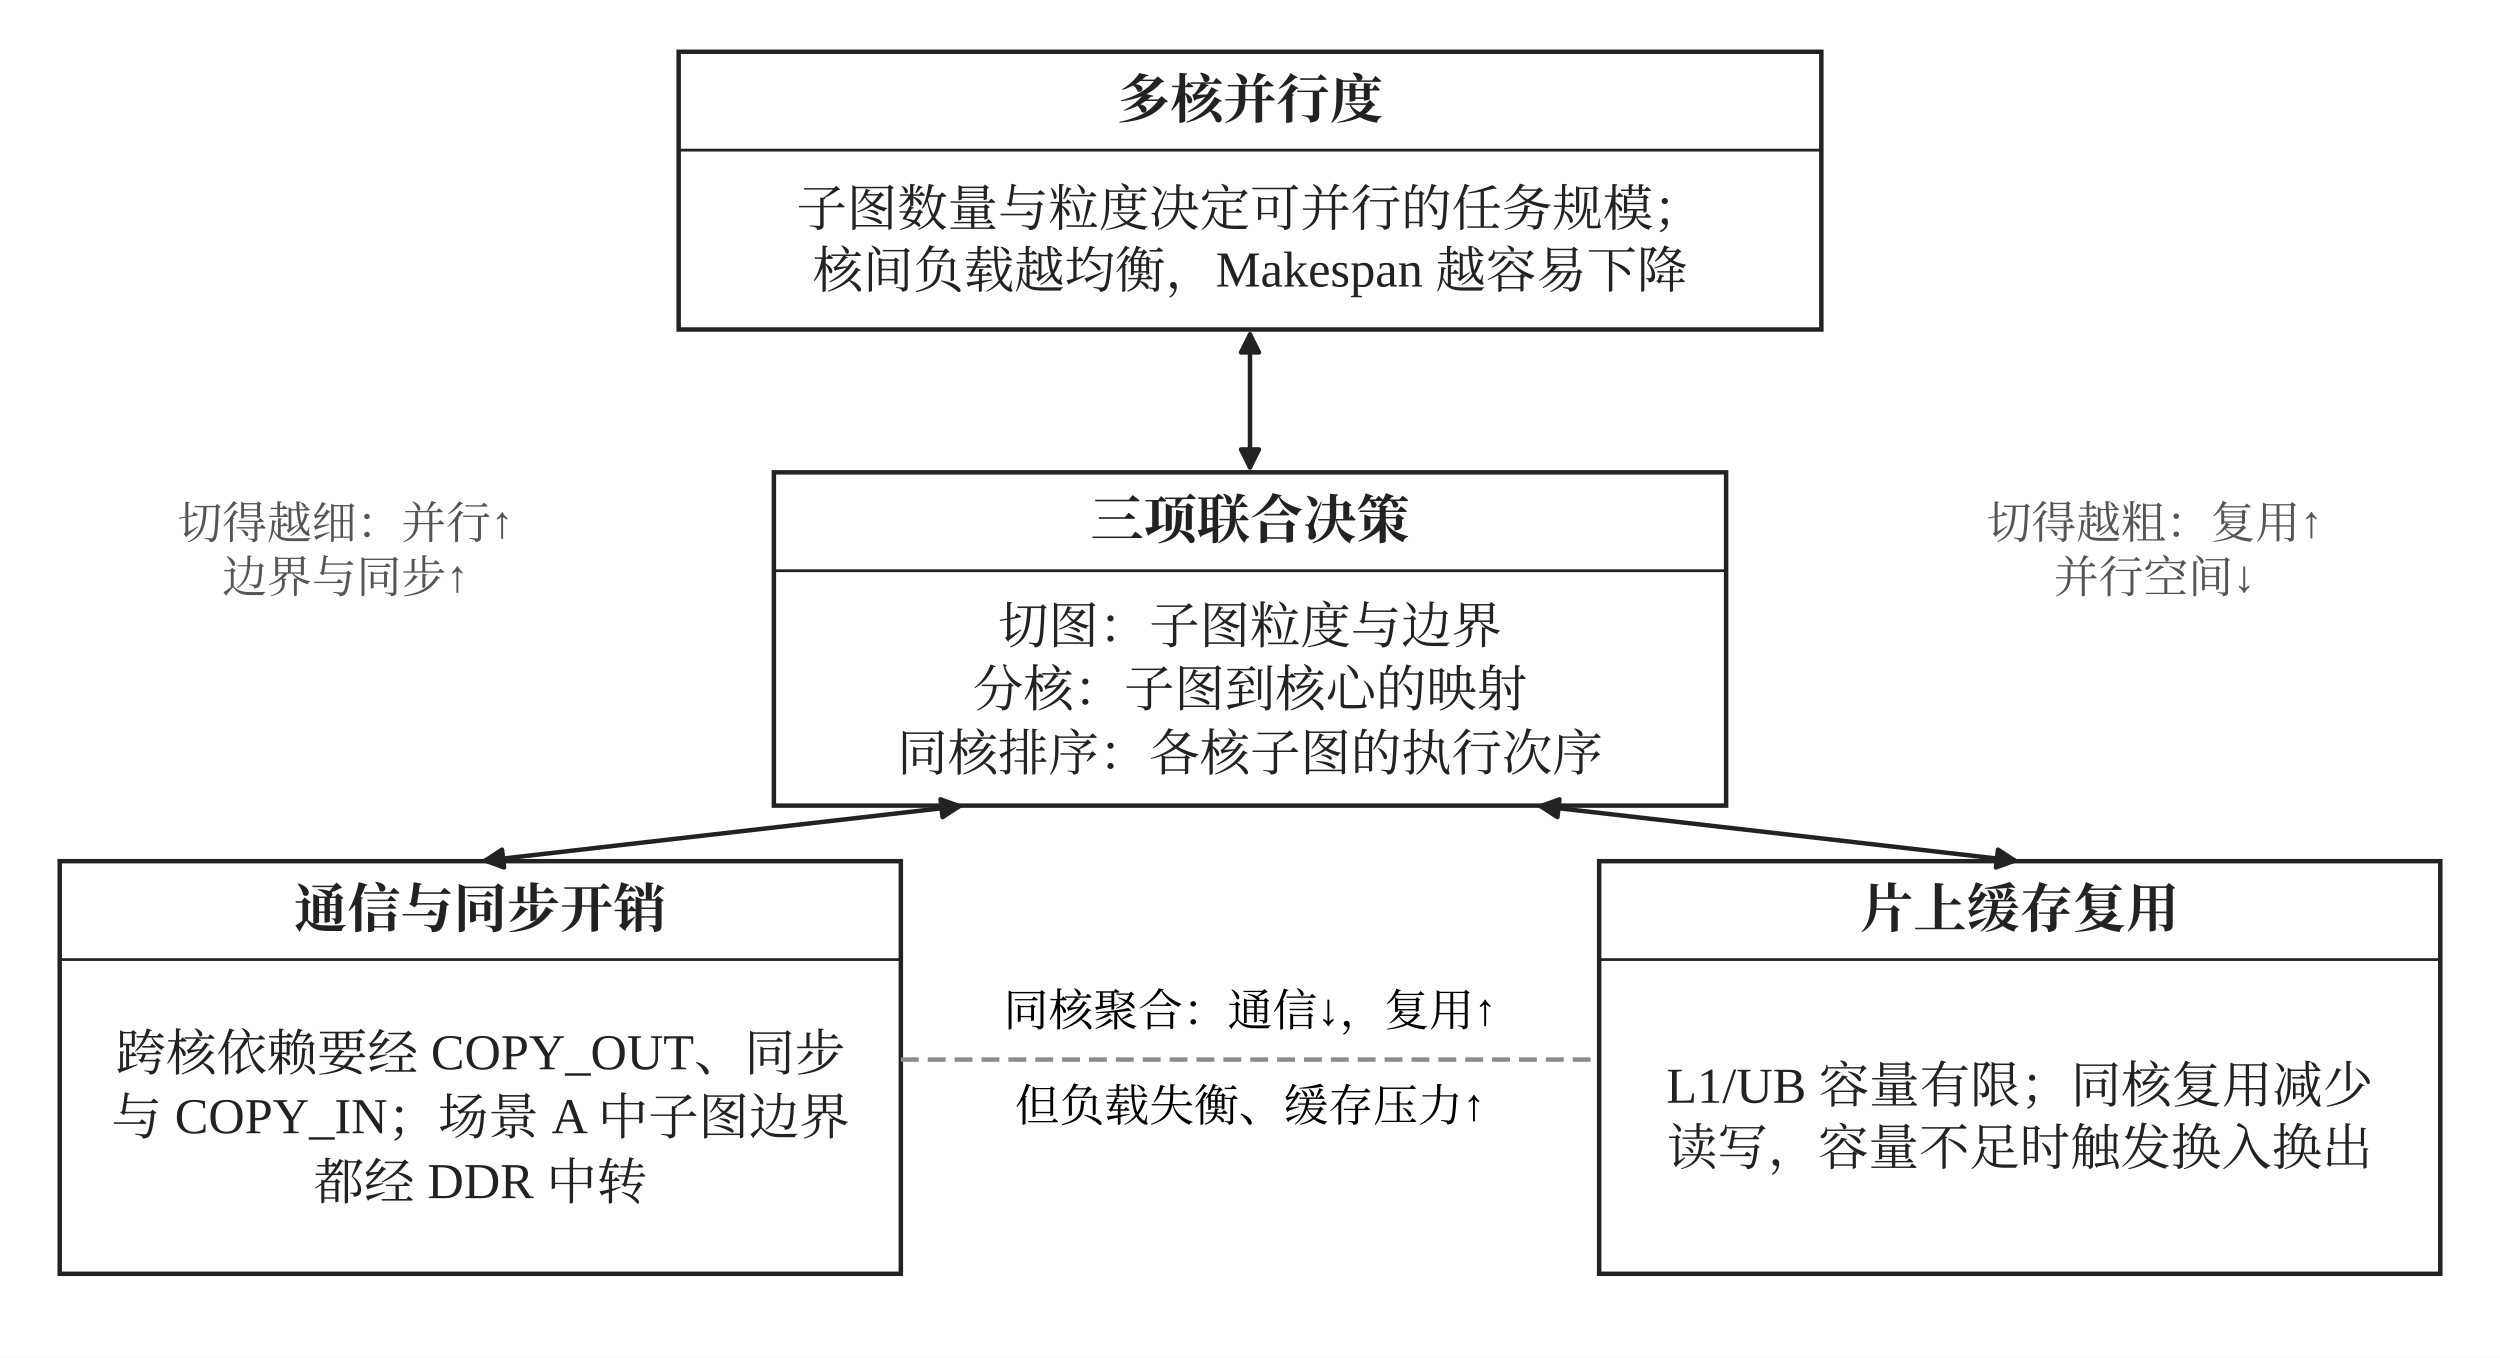
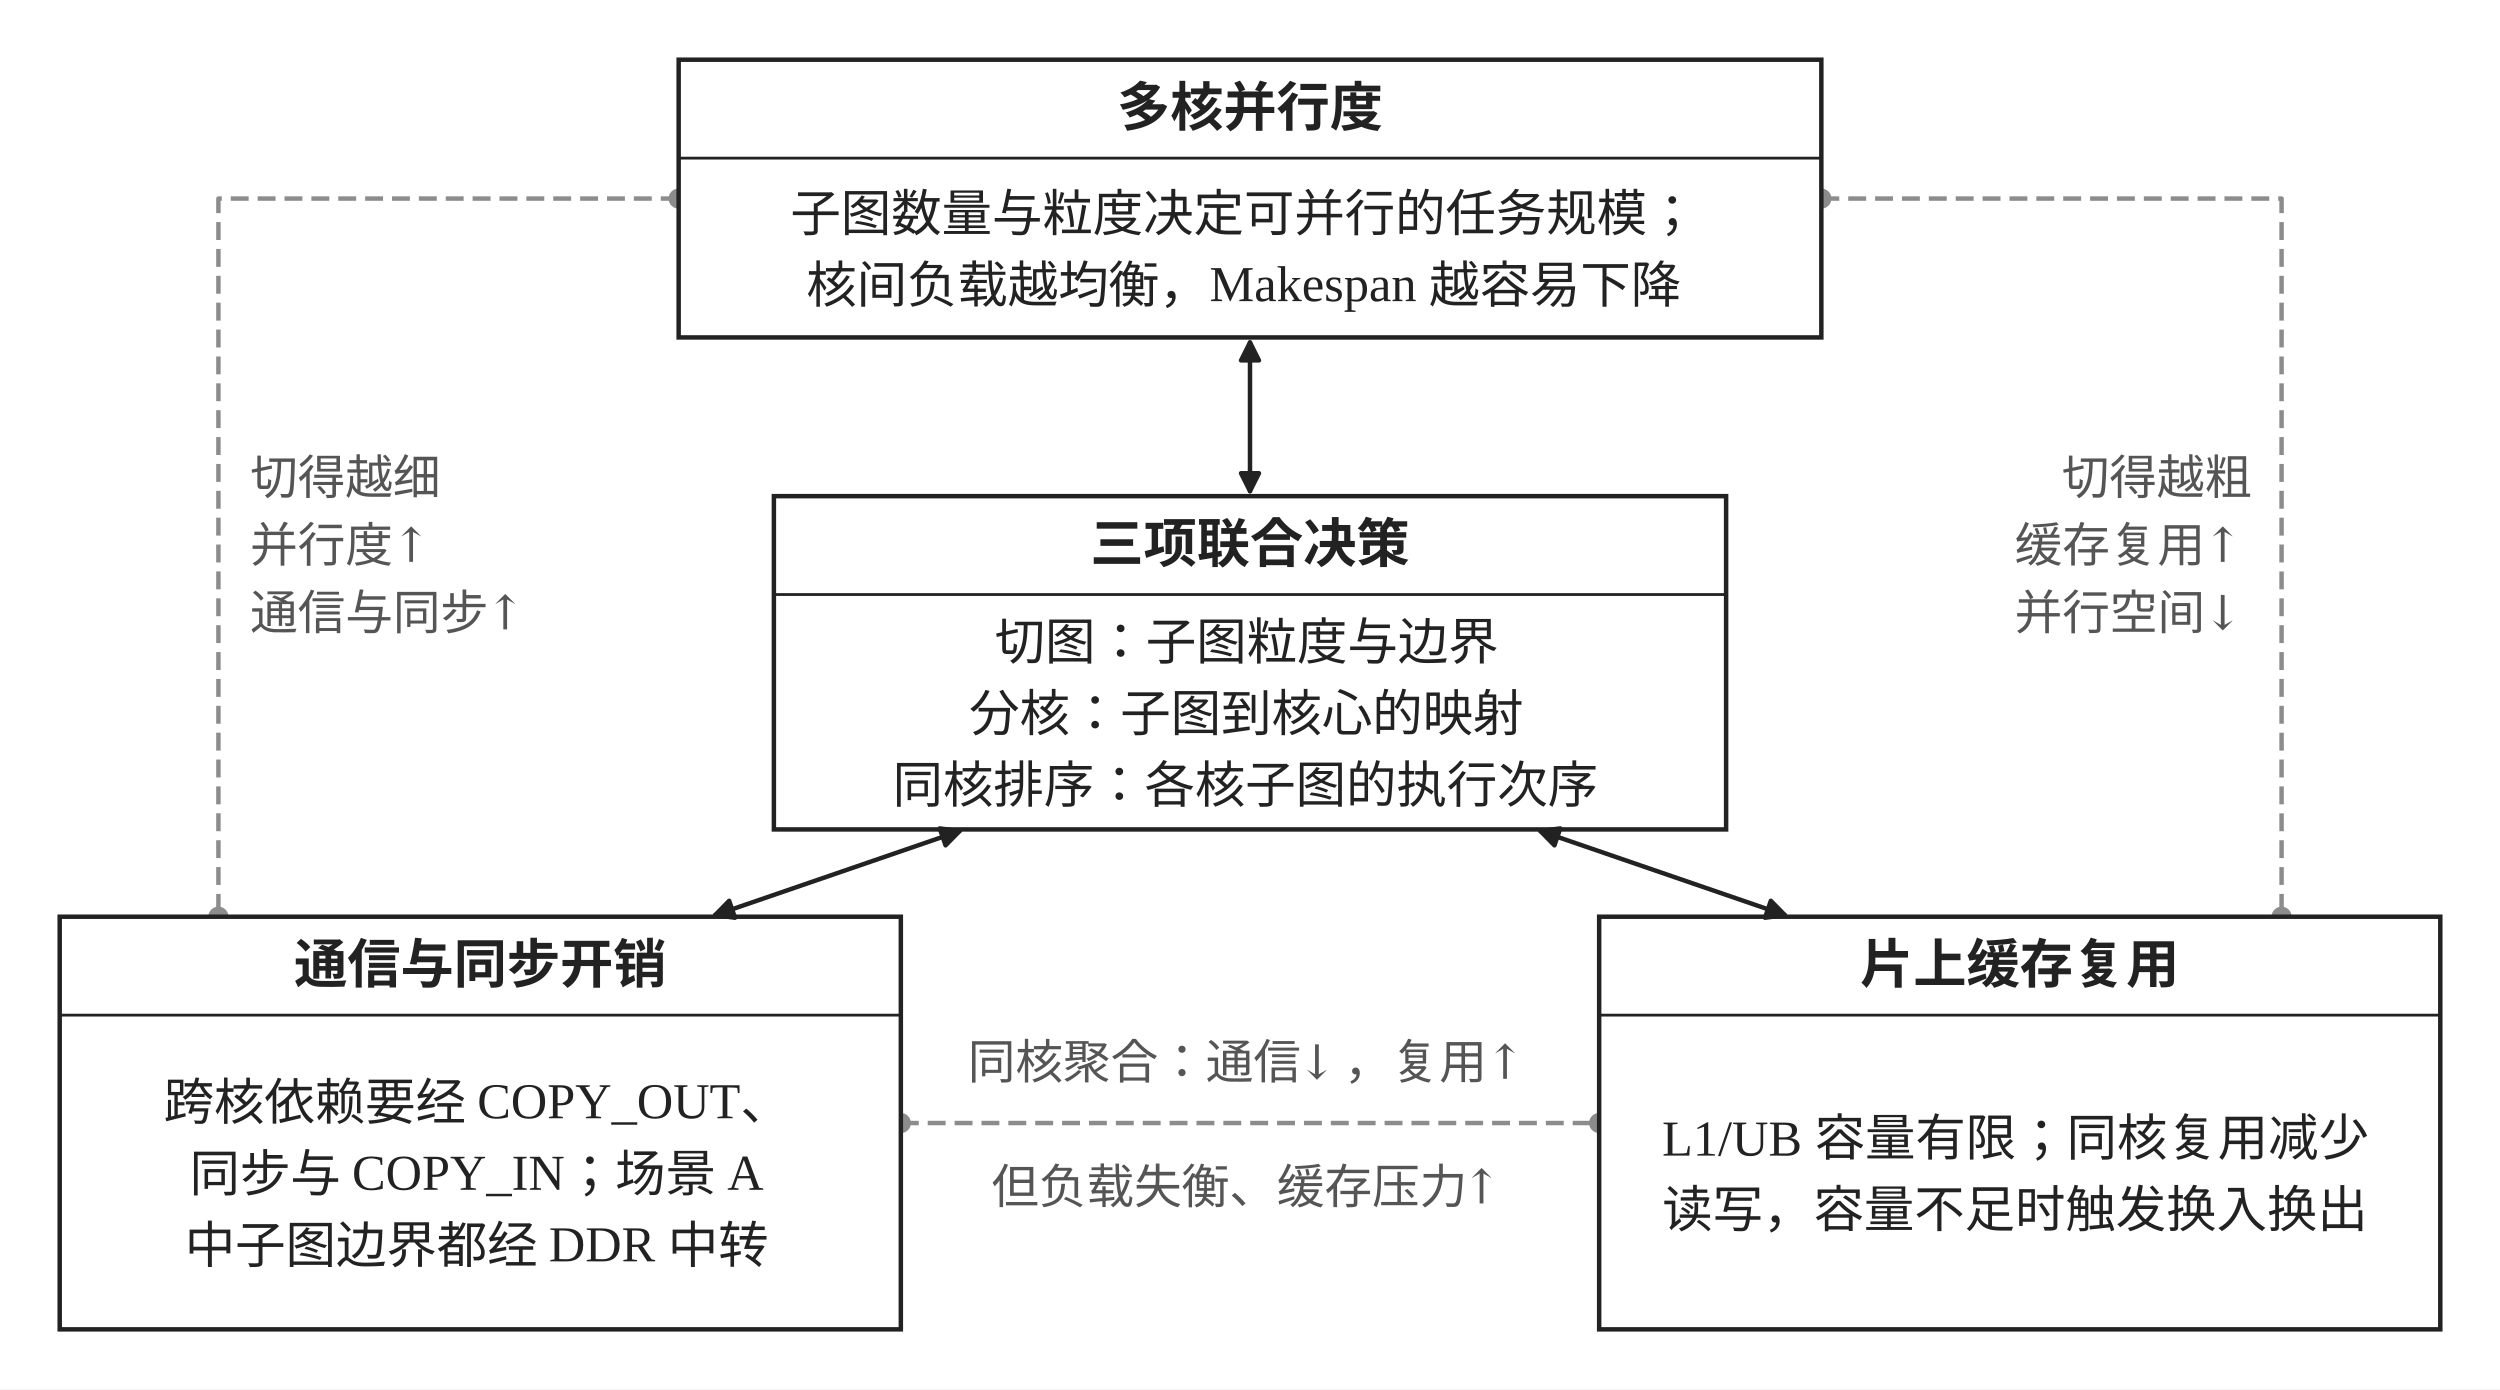
- <svg xmlns="http://www.w3.org/2000/svg" width="446.525pt" height="242.43pt" viewBox="0 0 446.525 242.43" version="1.1">
+ <svg xmlns="http://www.w3.org/2000/svg" xmlns:xlink="http://www.w3.org/1999/xlink" width="446.525pt" height="248.1pt" viewBox="0 0 446.525 248.1" version="1.1">
  <defs>
    <style type="text/css">*{stroke-linejoin: round; stroke-linecap: butt}</style>
  </defs>
  <g id="figure_1">
    <g id="patch_1">
-       <path d="M 0 242.43  L 446.525 242.43  L 446.525 0  L 0 0  z " style="fill: #ffffff" />
+       <path d="M 0 248.1  L 446.525 248.1  L 446.525 0  L 0 0  z " style="fill: #ffffff" />
    </g>
    <g id="axes_1">
+       <g id="line2d_1">
+         <path d="M 121.215 35.467  L 39.01 35.467  L 39.01 163.735  " clip-path="url(#p651a01e31e)" style="fill: none; stroke-dasharray: 3.2,1.6; stroke-dashoffset: 0; stroke: #8c8c8c; stroke-width: 0.8" />
+       </g>
+       <g id="line2d_2">
+         <path d="M 325.31 35.467  L 407.514 35.467  L 407.514 163.735  " clip-path="url(#p651a01e31e)" style="fill: none; stroke-dasharray: 3.2,1.6; stroke-dashoffset: 0; stroke: #8c8c8c; stroke-width: 0.8" />
+       </g>
+       <g id="line2d_3">
+         <path d="M 160.9 200.585  L 285.625 200.585  " clip-path="url(#p651a01e31e)" style="fill: none; stroke-dasharray: 3.2,1.6; stroke-dashoffset: 0; stroke: #8c8c8c; stroke-width: 0.8" />
+       </g>
+       <g id="line2d_4">
+         <defs>
+           <path id="m2083480dc4" d="M 0 1.3  C 0.345 1.3 0.675 1.163 0.919 0.919  C 1.163 0.675 1.3 0.345 1.3 0  C 1.3 -0.345 1.163 -0.675 0.919 -0.919  C 0.675 -1.163 0.345 -1.3 0 -1.3  C -0.345 -1.3 -0.675 -1.163 -0.919 -0.919  C -1.163 -0.675 -1.3 -0.345 -1.3 0  C -1.3 0.345 -1.163 0.675 -0.919 0.919  C -0.675 1.163 -0.345 1.3 0 1.3  z " style="stroke: #8c8c8c" />
+         </defs>
+         <g clip-path="url(#p651a01e31e)">
+           <use xlink:href="#m2083480dc4" x="121.215" y="35.467" style="fill: #8c8c8c; stroke: #8c8c8c" />
+         </g>
+       </g>
+       <g id="line2d_5">
+         <g clip-path="url(#p651a01e31e)">
+           <use xlink:href="#m2083480dc4" x="39.01" y="163.735" style="fill: #8c8c8c; stroke: #8c8c8c" />
+         </g>
+       </g>
+       <g id="line2d_6">
+         <g clip-path="url(#p651a01e31e)">
+           <use xlink:href="#m2083480dc4" x="325.31" y="35.467" style="fill: #8c8c8c; stroke: #8c8c8c" />
+         </g>
+       </g>
+       <g id="line2d_7">
+         <g clip-path="url(#p651a01e31e)">
+           <use xlink:href="#m2083480dc4" x="407.514" y="163.735" style="fill: #8c8c8c; stroke: #8c8c8c" />
+         </g>
+       </g>
+       <g id="line2d_8">
+         <g clip-path="url(#p651a01e31e)">
+           <use xlink:href="#m2083480dc4" x="160.9" y="200.585" style="fill: #8c8c8c; stroke: #8c8c8c" />
+         </g>
+       </g>
+       <g id="line2d_9">
+         <g clip-path="url(#p651a01e31e)">
+           <use xlink:href="#m2083480dc4" x="285.625" y="200.585" style="fill: #8c8c8c; stroke: #8c8c8c" />
+         </g>
+       </g>
      <g id="patch_2">
-         <path d="M 138.223 143.892  L 308.302 143.892  L 308.302 84.365  L 138.223 84.365  z " clip-path="url(#p272fc461d4)" style="fill: #ffffff; stroke: #222222; stroke-width: 0.8; stroke-linejoin: miter" />
+         <path d="M 138.223 148.144  L 308.302 148.144  L 308.302 88.617  L 138.223 88.617  z " clip-path="url(#p651a01e31e)" style="fill: #ffffff; stroke: #222222; stroke-width: 0.8; stroke-linejoin: miter" />
      </g>
      <g id="patch_3">
-         <path d="M 121.215 58.853  L 325.31 58.853  L 325.31 9.247  L 121.215 9.247  z " clip-path="url(#p272fc461d4)" style="fill: #ffffff; stroke: #222222; stroke-width: 0.8; stroke-linejoin: miter" />
+         <path d="M 121.215 60.27  L 325.31 60.27  L 325.31 10.664  L 121.215 10.664  z " clip-path="url(#p651a01e31e)" style="fill: #ffffff; stroke: #222222; stroke-width: 0.8; stroke-linejoin: miter" />
      </g>
      <g id="patch_4">
-         <path d="M 10.664 227.514  L 160.9 227.514  L 160.9 153.814  L 10.664 153.814  z " clip-path="url(#p272fc461d4)" style="fill: #ffffff; stroke: #222222; stroke-width: 0.8; stroke-linejoin: miter" />
+         <path d="M 10.664 237.436  L 160.9 237.436  L 160.9 163.735  L 10.664 163.735  z " clip-path="url(#p651a01e31e)" style="fill: #ffffff; stroke: #222222; stroke-width: 0.8; stroke-linejoin: miter" />
      </g>
      <g id="patch_5">
-         <path d="M 285.625 227.514  L 435.861 227.514  L 435.861 153.814  L 285.625 153.814  z " clip-path="url(#p272fc461d4)" style="fill: #ffffff; stroke: #222222; stroke-width: 0.8; stroke-linejoin: miter" />
-       </g>
-       <g id="line2d_1">
-         <path d="M 160.9 189.247  L 285.625 189.247  " clip-path="url(#p272fc461d4)" style="fill: none; stroke-dasharray: 3.2,1.6; stroke-dashoffset: 0; stroke: #8c8c8c; stroke-width: 0.8" />
+         <path d="M 285.625 237.436  L 435.861 237.436  L 435.861 163.735  L 285.625 163.735  z " clip-path="url(#p651a01e31e)" style="fill: #ffffff; stroke: #222222; stroke-width: 0.8; stroke-linejoin: miter" />
      </g>
      <g id="text_1">
-         <text style="font-weight: 700; font-size: 9.5px; font-family: 'Times New Roman', 'SimSun', 'Liberation Serif', 'Noto Serif CJK SC'; text-anchor: middle; fill: #222222" x="223.262" y="96.179" transform="rotate(-0 223.2624 96.17858)">三项联合决策</text>
+         <text style="font-weight: 700; font-size: 9.5px; font-family: 'Times New Roman', 'SimSun'; text-anchor: middle; fill: #222222" x="223.262" y="100.431" transform="rotate(-0 223.2624 100.4305)">三项联合决策</text>
      </g>
-       <g id="line2d_2">
-         <path d="M 138.223 101.94  L 308.302 101.94  " clip-path="url(#p272fc461d4)" style="fill: none; stroke: #222222; stroke-width: 0.5; stroke-linecap: square" />
+       <g id="line2d_10">
+         <path d="M 138.223 106.191  L 308.302 106.191  " clip-path="url(#p651a01e31e)" style="fill: none; stroke: #222222; stroke-width: 0.5; stroke-linecap: square" />
      </g>
      <g id="text_2">
-         <text style="font-size: 9px; font-family: 'Times New Roman', 'SimSun', 'Liberation Serif', 'Noto Serif CJK SC'; fill: #222222" transform="translate(178.2624 114.9203)">切图：子图粒度与边界</text>
-         <text style="font-size: 9px; font-family: 'Times New Roman', 'SimSun', 'Liberation Serif', 'Noto Serif CJK SC'; fill: #222222" transform="translate(173.7624 126.2009)">分核：子图到核心的映射</text>
-         <text style="font-size: 9px; font-family: 'Times New Roman', 'SimSun', 'Liberation Serif', 'Noto Serif CJK SC'; fill: #222222" transform="translate(160.2624 137.6608)">同核排序：各核子图的执行次序</text>
+         <text style="font-size: 9px; font-family: 'Times New Roman', 'SimSun'; text-anchor: start; fill: #222222" x="177.662" y="117.808" transform="rotate(-0 177.6624 117.8079)">切图：子图粒度与边界</text>
      </g>
      <g id="text_3">
-         <text style="font-weight: 700; font-size: 9.5px; font-family: 'Times New Roman', 'SimSun', 'Liberation Serif', 'Noto Serif CJK SC'; text-anchor: middle; fill: #222222" x="223.262" y="21.089" transform="rotate(-0 223.2624 21.08942)">多核并行度</text>
-       </g>
-       <g id="line2d_3">
-         <path d="M 121.215 26.821  L 325.31 26.821  " clip-path="url(#p272fc461d4)" style="fill: none; stroke: #222222; stroke-width: 0.5; stroke-linecap: square" />
+         <text style="font-size: 9px; font-family: 'Times New Roman', 'SimSun'; text-anchor: start; fill: #222222" x="173.102" y="130.588" transform="rotate(-0 173.1024 130.5879)">分核：子图到核心的映射</text>
      </g>
      <g id="text_4">
-         <text style="font-size: 9px; font-family: 'Times New Roman', 'SimSun', 'Liberation Serif', 'Noto Serif CJK SC'; fill: #222222" transform="translate(142.2624 40.38027)">子图数量与粒度决定可并行的任务规模；</text>
-         <text style="font-size: 9px; font-family: 'Times New Roman', 'SimSun', 'Liberation Serif', 'Noto Serif CJK SC'; fill: #222222" transform="translate(145.1417 51.4225)">核间负载越均衡，Makespan 越容易下降</text>
+         <text style="font-size: 9px; font-family: 'Times New Roman', 'SimSun'; text-anchor: start; fill: #222222" x="159.422" y="143.368" transform="rotate(-0 159.4224 143.3679)">同核排序：各核子图的执行次序</text>
      </g>
      <g id="text_5">
-         <text style="font-weight: 700; font-size: 9.5px; font-family: 'Times New Roman', 'SimSun', 'Liberation Serif', 'Noto Serif CJK SC'; text-anchor: middle; fill: #222222" x="85.782" y="165.642" transform="rotate(-0 85.78205 165.6415)">通信与同步开销</text>
+         <text style="font-weight: 700; font-size: 9.5px; font-family: 'Times New Roman', 'SimSun'; text-anchor: middle; fill: #222222" x="223.262" y="22.507" transform="rotate(-0 223.2624 22.50674)">多核并行度</text>
      </g>
-       <g id="line2d_4">
-         <path d="M 10.664 171.388  L 160.9 171.388  " clip-path="url(#p272fc461d4)" style="fill: none; stroke: #222222; stroke-width: 0.5; stroke-linecap: square" />
+       <g id="line2d_11">
+         <path d="M 121.215 28.239  L 325.31 28.239  " clip-path="url(#p651a01e31e)" style="fill: none; stroke: #222222; stroke-width: 0.5; stroke-linecap: square" />
      </g>
      <g id="text_6">
-         <text style="font-size: 9px; font-family: 'Times New Roman', 'SimSun', 'Liberation Serif', 'Noto Serif CJK SC'; fill: #222222" transform="translate(20.65509 191.2315)">跨核依赖要经 COPY_OUT、同步</text>
-         <text style="font-size: 9px; font-family: 'Times New Roman', 'SimSun', 'Liberation Serif', 'Noto Serif CJK SC'; fill: #222222" transform="translate(19.90345 202.6513)">与 COPY_IN；场景 A 中子图边界</text>
-         <text style="font-size: 9px; font-family: 'Times New Roman', 'SimSun', 'Liberation Serif', 'Noto Serif CJK SC'; fill: #222222" transform="translate(56.03072 214.2504)">都经 DDR 中转</text>
+         <text style="font-size: 9px; font-family: 'Times New Roman', 'SimSun'; text-anchor: start; fill: #222222" x="141.182" y="41.284" transform="rotate(-0 141.1824 41.28449)">子图数量与粒度决定可并行的任务规模；</text>
      </g>
      <g id="text_7">
-         <text style="font-weight: 700; font-size: 9.5px; font-family: 'Times New Roman', 'SimSun', 'Liberation Serif', 'Noto Serif CJK SC'; text-anchor: middle; fill: #222222" x="360.743" y="165.637" transform="rotate(-0 360.7427 165.637)">片上缓存复用</text>
-       </g>
-       <g id="line2d_5">
-         <path d="M 285.625 171.388  L 435.861 171.388  " clip-path="url(#p272fc461d4)" style="fill: none; stroke: #222222; stroke-width: 0.5; stroke-linecap: square" />
+         <text style="font-size: 9px; font-family: 'Times New Roman', 'SimSun'; text-anchor: start; fill: #222222" x="144.017" y="54.064" transform="rotate(-0 144.0174 54.06449)">核间负载越均衡，Makespan 越容易下降</text>
      </g>
      <g id="text_8">
-         <text style="font-size: 9px; font-family: 'Times New Roman', 'SimSun', 'Liberation Serif', 'Noto Serif CJK SC'; fill: #222222" transform="translate(297.6175 196.9635)">L1/UB 容量有限；同核复用减少</text>
-         <text style="font-size: 9px; font-family: 'Times New Roman', 'SimSun', 'Liberation Serif', 'Noto Serif CJK SC'; fill: #222222" transform="translate(297.7427 208.1042)">读写，容量不足时触发换入换出</text>
+         <text style="font-weight: 700; font-size: 9.5px; font-family: 'Times New Roman', 'SimSun'; text-anchor: middle; fill: #222222" x="85.782" y="175.563" transform="rotate(-0 85.78205 175.5628)">通信与同步开销</text>
+       </g>
+       <g id="line2d_12">
+         <path d="M 10.664 181.31  L 160.9 181.31  " clip-path="url(#p651a01e31e)" style="fill: none; stroke: #222222; stroke-width: 0.5; stroke-linecap: square" />
+       </g>
+       <g id="text_9">
+         <text style="font-size: 9px; font-family: 'Times New Roman', 'SimSun'; text-anchor: start; fill: #222222" x="29.217" y="200.013" transform="rotate(-0 29.21705 200.0126)">跨核依赖要经 COPY_OUT、</text>
+       </g>
+       <g id="text_10">
+         <text style="font-size: 9px; font-family: 'Times New Roman', 'SimSun'; text-anchor: start; fill: #222222" x="33.852" y="212.793" transform="rotate(-0 33.85205 212.7926)">同步与 COPY_IN；场景 A</text>
+       </g>
+       <g id="text_11">
+         <text style="font-size: 9px; font-family: 'Times New Roman', 'SimSun'; text-anchor: start; fill: #222222" x="33.012" y="225.573" transform="rotate(-0 33.01205 225.5726)">中子图边界都经 DDR 中转</text>
+       </g>
+       <g id="text_12">
+         <text style="font-weight: 700; font-size: 9.5px; font-family: 'Times New Roman', 'SimSun'; text-anchor: middle; fill: #222222" x="360.743" y="175.558" transform="rotate(-0 360.7427 175.5583)">片上缓存复用</text>
+       </g>
+       <g id="line2d_13">
+         <path d="M 285.625 181.31  L 435.861 181.31  " clip-path="url(#p651a01e31e)" style="fill: none; stroke: #222222; stroke-width: 0.5; stroke-linecap: square" />
+       </g>
+       <g id="text_13">
+         <text style="font-size: 9px; font-family: 'Times New Roman', 'SimSun'; text-anchor: start; fill: #222222" x="296.858" y="206.403" transform="rotate(-0 296.8577 206.4026)">L1/UB 容量有限；同核复用减少</text>
+       </g>
+       <g id="text_14">
+         <text style="font-size: 9px; font-family: 'Times New Roman', 'SimSun'; text-anchor: start; fill: #222222" x="296.903" y="219.183" transform="rotate(-0 296.9027 219.1826)">读写，容量不足时触发换入换出</text>
      </g>
      <g id="patch_6">
-         <path d="M 223.262 83.47  Q 223.262 71.609 223.262 59.747  " clip-path="url(#p272fc461d4)" style="fill: none; stroke: #222222; stroke-width: 0.8; stroke-linecap: round" />
-         <path d="M 224.862 80.27  L 223.262 83.47  L 221.662 80.27  z " clip-path="url(#p272fc461d4)" style="fill: #222222; stroke: #222222; stroke-width: 0.8; stroke-linecap: round" />
-         <path d="M 221.662 62.947  L 223.262 59.747  L 224.862 62.947  z " clip-path="url(#p272fc461d4)" style="fill: #222222; stroke: #222222; stroke-width: 0.8; stroke-linecap: round" />
+         <path d="M 223.262 87.722  Q 223.262 74.443 223.262 61.165  " clip-path="url(#p651a01e31e)" style="fill: none; stroke: #222222; stroke-width: 0.8; stroke-linecap: round" />
+         <path d="M 224.862 84.522  L 223.262 87.722  L 221.662 84.522  z " clip-path="url(#p651a01e31e)" style="fill: #222222; stroke: #222222; stroke-width: 0.8; stroke-linecap: round" />
+         <path d="M 221.662 64.365  L 223.262 61.165  L 224.862 64.365  z " clip-path="url(#p651a01e31e)" style="fill: #222222; stroke: #222222; stroke-width: 0.8; stroke-linecap: round" />
      </g>
      <g id="patch_7">
-         <path d="M 171.35 143.994  Q 129.01 148.853 86.671 153.712  " clip-path="url(#p272fc461d4)" style="fill: none; stroke: #222222; stroke-width: 0.8; stroke-linecap: round" />
-         <path d="M 167.989 142.77  L 171.35 143.994  L 168.353 145.949  z " clip-path="url(#p272fc461d4)" style="fill: #222222; stroke: #222222; stroke-width: 0.8; stroke-linecap: round" />
-         <path d="M 90.032 154.936  L 86.671 153.712  L 89.667 151.757  z " clip-path="url(#p272fc461d4)" style="fill: #222222; stroke: #222222; stroke-width: 0.8; stroke-linecap: round" />
+         <path d="M 171.393 148.435  Q 149.562 155.94 127.73 163.444  " clip-path="url(#p651a01e31e)" style="fill: none; stroke: #222222; stroke-width: 0.8; stroke-linecap: round" />
+         <path d="M 167.847 147.962  L 171.393 148.435  L 168.887 150.988  z " clip-path="url(#p651a01e31e)" style="fill: #222222; stroke: #222222; stroke-width: 0.8; stroke-linecap: round" />
+         <path d="M 131.277 163.917  L 127.73 163.444  L 130.236 160.891  z " clip-path="url(#p651a01e31e)" style="fill: #222222; stroke: #222222; stroke-width: 0.8; stroke-linecap: round" />
      </g>
      <g id="patch_8">
-         <path d="M 275.175 143.994  Q 317.514 148.853 359.854 153.712  " clip-path="url(#p272fc461d4)" style="fill: none; stroke: #222222; stroke-width: 0.8; stroke-linecap: round" />
-         <path d="M 278.171 145.949  L 275.175 143.994  L 278.536 142.77  z " clip-path="url(#p272fc461d4)" style="fill: #222222; stroke: #222222; stroke-width: 0.8; stroke-linecap: round" />
-         <path d="M 356.857 151.757  L 359.854 153.712  L 356.493 154.936  z " clip-path="url(#p272fc461d4)" style="fill: #222222; stroke: #222222; stroke-width: 0.8; stroke-linecap: round" />
+         <path d="M 275.132 148.435  Q 296.963 155.94 318.794 163.444  " clip-path="url(#p651a01e31e)" style="fill: none; stroke: #222222; stroke-width: 0.8; stroke-linecap: round" />
+         <path d="M 277.638 150.988  L 275.132 148.435  L 278.678 147.962  z " clip-path="url(#p651a01e31e)" style="fill: #222222; stroke: #222222; stroke-width: 0.8; stroke-linecap: round" />
+         <path d="M 316.288 160.891  L 318.794 163.444  L 315.248 163.917  z " clip-path="url(#p651a01e31e)" style="fill: #222222; stroke: #222222; stroke-width: 0.8; stroke-linecap: round" />
      </g>
-       <g id="text_9">
-         <text style="font-size: 8px; font-family: 'Times New Roman', 'SimSun', 'Liberation Serif', 'Noto Serif CJK SC'; text-anchor: middle" x="223.262" y="183.268" transform="rotate(-0 223.2624 183.2681)">同核聚合：通信↓，复用↑</text>
+       <g id="text_15">
+         <text style="font-size: 8.5px; font-family: 'Times New Roman', 'SimSun'; text-anchor: start; fill: #555555" x="44.68" y="88.281" transform="rotate(-0 44.67968 88.28063)">切得越细</text>
      </g>
-       <g id="text_10">
-         <text style="font-size: 8px; font-family: 'Times New Roman', 'SimSun', 'Liberation Serif', 'Noto Serif CJK SC'; text-anchor: middle" x="223.262" y="200.282" transform="rotate(-0 223.2624 200.2823)">但负载失衡、缓存压力↑</text>
+       <g id="text_16">
+         <text style="font-size: 8.5px; font-family: 'Times New Roman', 'SimSun'; text-anchor: start; fill: #555555" x="44.68" y="100.351" transform="rotate(-0 44.67968 100.3506)">并行度</text>
      </g>
-       <g id="text_11">
-         <text style="font-size: 8px; font-family: 'Times New Roman', 'SimSun', 'Liberation Serif', 'Noto Serif CJK SC'; fill: #555555" transform="translate(31.68756 96.21553)">切得越细：并行↑</text>
-         <text style="font-size: 8px; font-family: 'Times New Roman', 'SimSun', 'Liberation Serif', 'Noto Serif CJK SC'; fill: #555555" transform="translate(39.68756 105.8613)">边界与同步↑</text>
+       <g id="text_17">
+         <text style="font-size: 8.5px; font-family: 'SimSun'; text-anchor: start; fill: #555555" x="69.88" y="100.351" transform="rotate(-0 69.87968 100.3506)">↑</text>
      </g>
-       <g id="text_12">
-         <text style="font-size: 8px; font-family: 'Times New Roman', 'SimSun', 'Liberation Serif', 'Noto Serif CJK SC'; fill: #555555" transform="translate(354.8372 96.16366)">切得越粗：复用↑</text>
-         <text style="font-size: 8px; font-family: 'Times New Roman', 'SimSun', 'Liberation Serif', 'Noto Serif CJK SC'; fill: #555555" transform="translate(366.8372 105.8894)">并行空间↓</text>
+       <g id="text_18">
+         <text style="font-size: 8.5px; font-family: 'Times New Roman', 'SimSun'; text-anchor: start; fill: #555555" x="44.68" y="112.421" transform="rotate(-0 44.67968 112.4206)">通信与同步</text>
+       </g>
+       <g id="text_19">
+         <text style="font-size: 8.5px; font-family: 'SimSun'; text-anchor: start; fill: #555555" x="86.68" y="112.421" transform="rotate(-0 86.67969 112.4206)">↑</text>
+       </g>
+       <g id="text_20">
+         <text style="font-size: 8.5px; font-family: 'Times New Roman', 'SimSun'; text-anchor: start; fill: #555555" x="368.245" y="88.281" transform="rotate(-0 368.245 88.28063)">切得越粗</text>
+       </g>
+       <g id="text_21">
+         <text style="font-size: 8.5px; font-family: 'Times New Roman', 'SimSun'; text-anchor: start; fill: #555555" x="359.845" y="100.351" transform="rotate(-0 359.845 100.3506)">缓存复用</text>
+       </g>
+       <g id="text_22">
+         <text style="font-size: 8.5px; font-family: 'SimSun'; text-anchor: start; fill: #555555" x="393.445" y="100.351" transform="rotate(-0 393.445 100.3506)">↑</text>
+       </g>
+       <g id="text_23">
+         <text style="font-size: 8.5px; font-family: 'Times New Roman', 'SimSun'; text-anchor: start; fill: #555555" x="359.845" y="112.421" transform="rotate(-0 359.845 112.4206)">并行空间</text>
+       </g>
+       <g id="text_24">
+         <text style="font-size: 8.5px; font-family: 'SimSun'; text-anchor: start; fill: #555555" x="393.445" y="112.421" transform="rotate(-0 393.445 112.4206)">↓</text>
+       </g>
+       <g id="text_25">
+         <text style="font-size: 8.5px; font-family: 'Times New Roman', 'SimSun'; text-anchor: start; fill: #555555" x="172.862" y="192.678" transform="rotate(-0 172.8624 192.6778)">同核聚合：通信</text>
+       </g>
+       <g id="text_26">
+         <text style="font-size: 8.5px; font-family: 'SimSun'; text-anchor: start; fill: #555555" x="231.662" y="192.678" transform="rotate(-0 231.6624 192.6778)">↓</text>
+       </g>
+       <g id="text_27">
+         <text style="font-size: 8.5px; font-family: 'Times New Roman', 'SimSun'; text-anchor: start; fill: #555555" x="240.062" y="192.678" transform="rotate(-0 240.0624 192.6778)">，复用</text>
+       </g>
+       <g id="text_28">
+         <text style="font-size: 8.5px; font-family: 'SimSun'; text-anchor: start; fill: #555555" x="265.262" y="192.678" transform="rotate(-0 265.2624 192.6778)">↑</text>
+       </g>
+       <g id="text_29">
+         <text style="font-size: 8.5px; font-family: 'Times New Roman', 'SimSun'; text-anchor: start; fill: #555555" x="177.062" y="214.953" transform="rotate(-0 177.0624 214.9526)">但负载失衡、缓存压力</text>
+       </g>
+       <g id="text_30">
+         <text style="font-size: 8.5px; font-family: 'SimSun'; text-anchor: start; fill: #555555" x="261.062" y="214.953" transform="rotate(-0 261.0624 214.9526)">↑</text>
      </g>
    </g>
  </g>
  <defs>
-     <clipPath id="p272fc461d4">
-       <rect x="2.16" y="2.16" width="442.205" height="238.11" />
+     <clipPath id="p651a01e31e">
+       <rect x="2.16" y="2.16" width="442.205" height="243.78" />
    </clipPath>
  </defs>
</svg>
